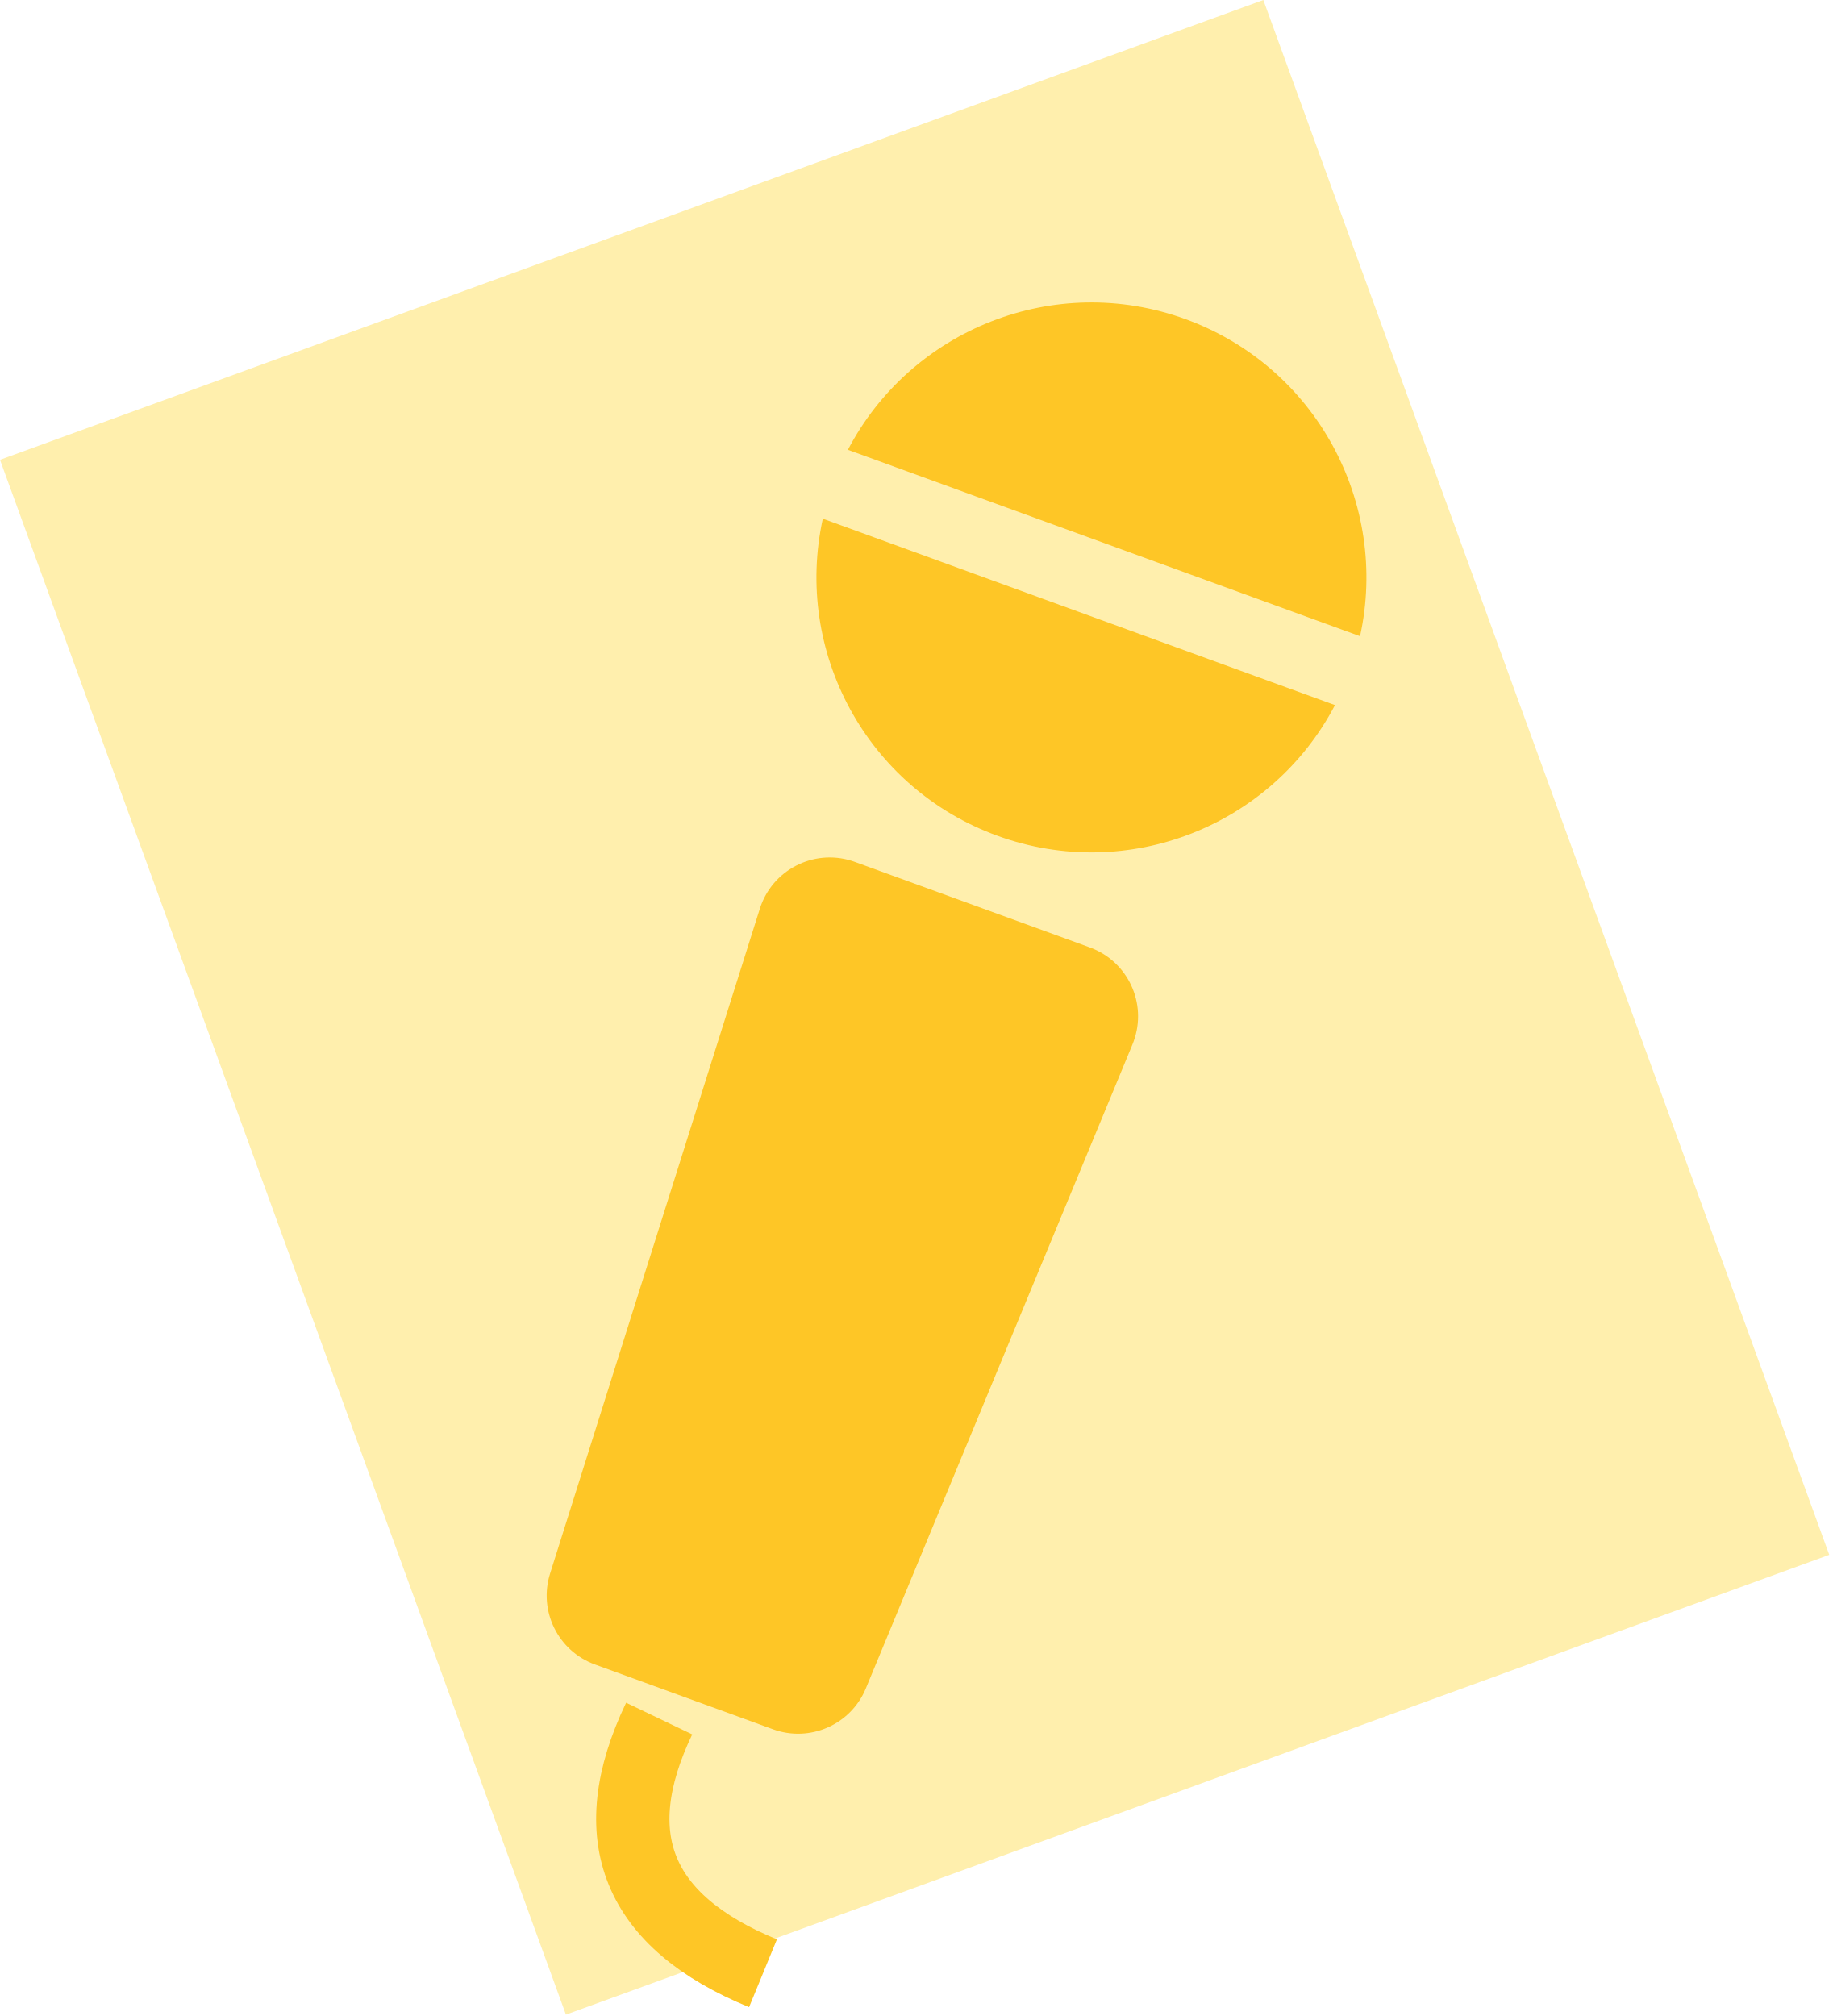
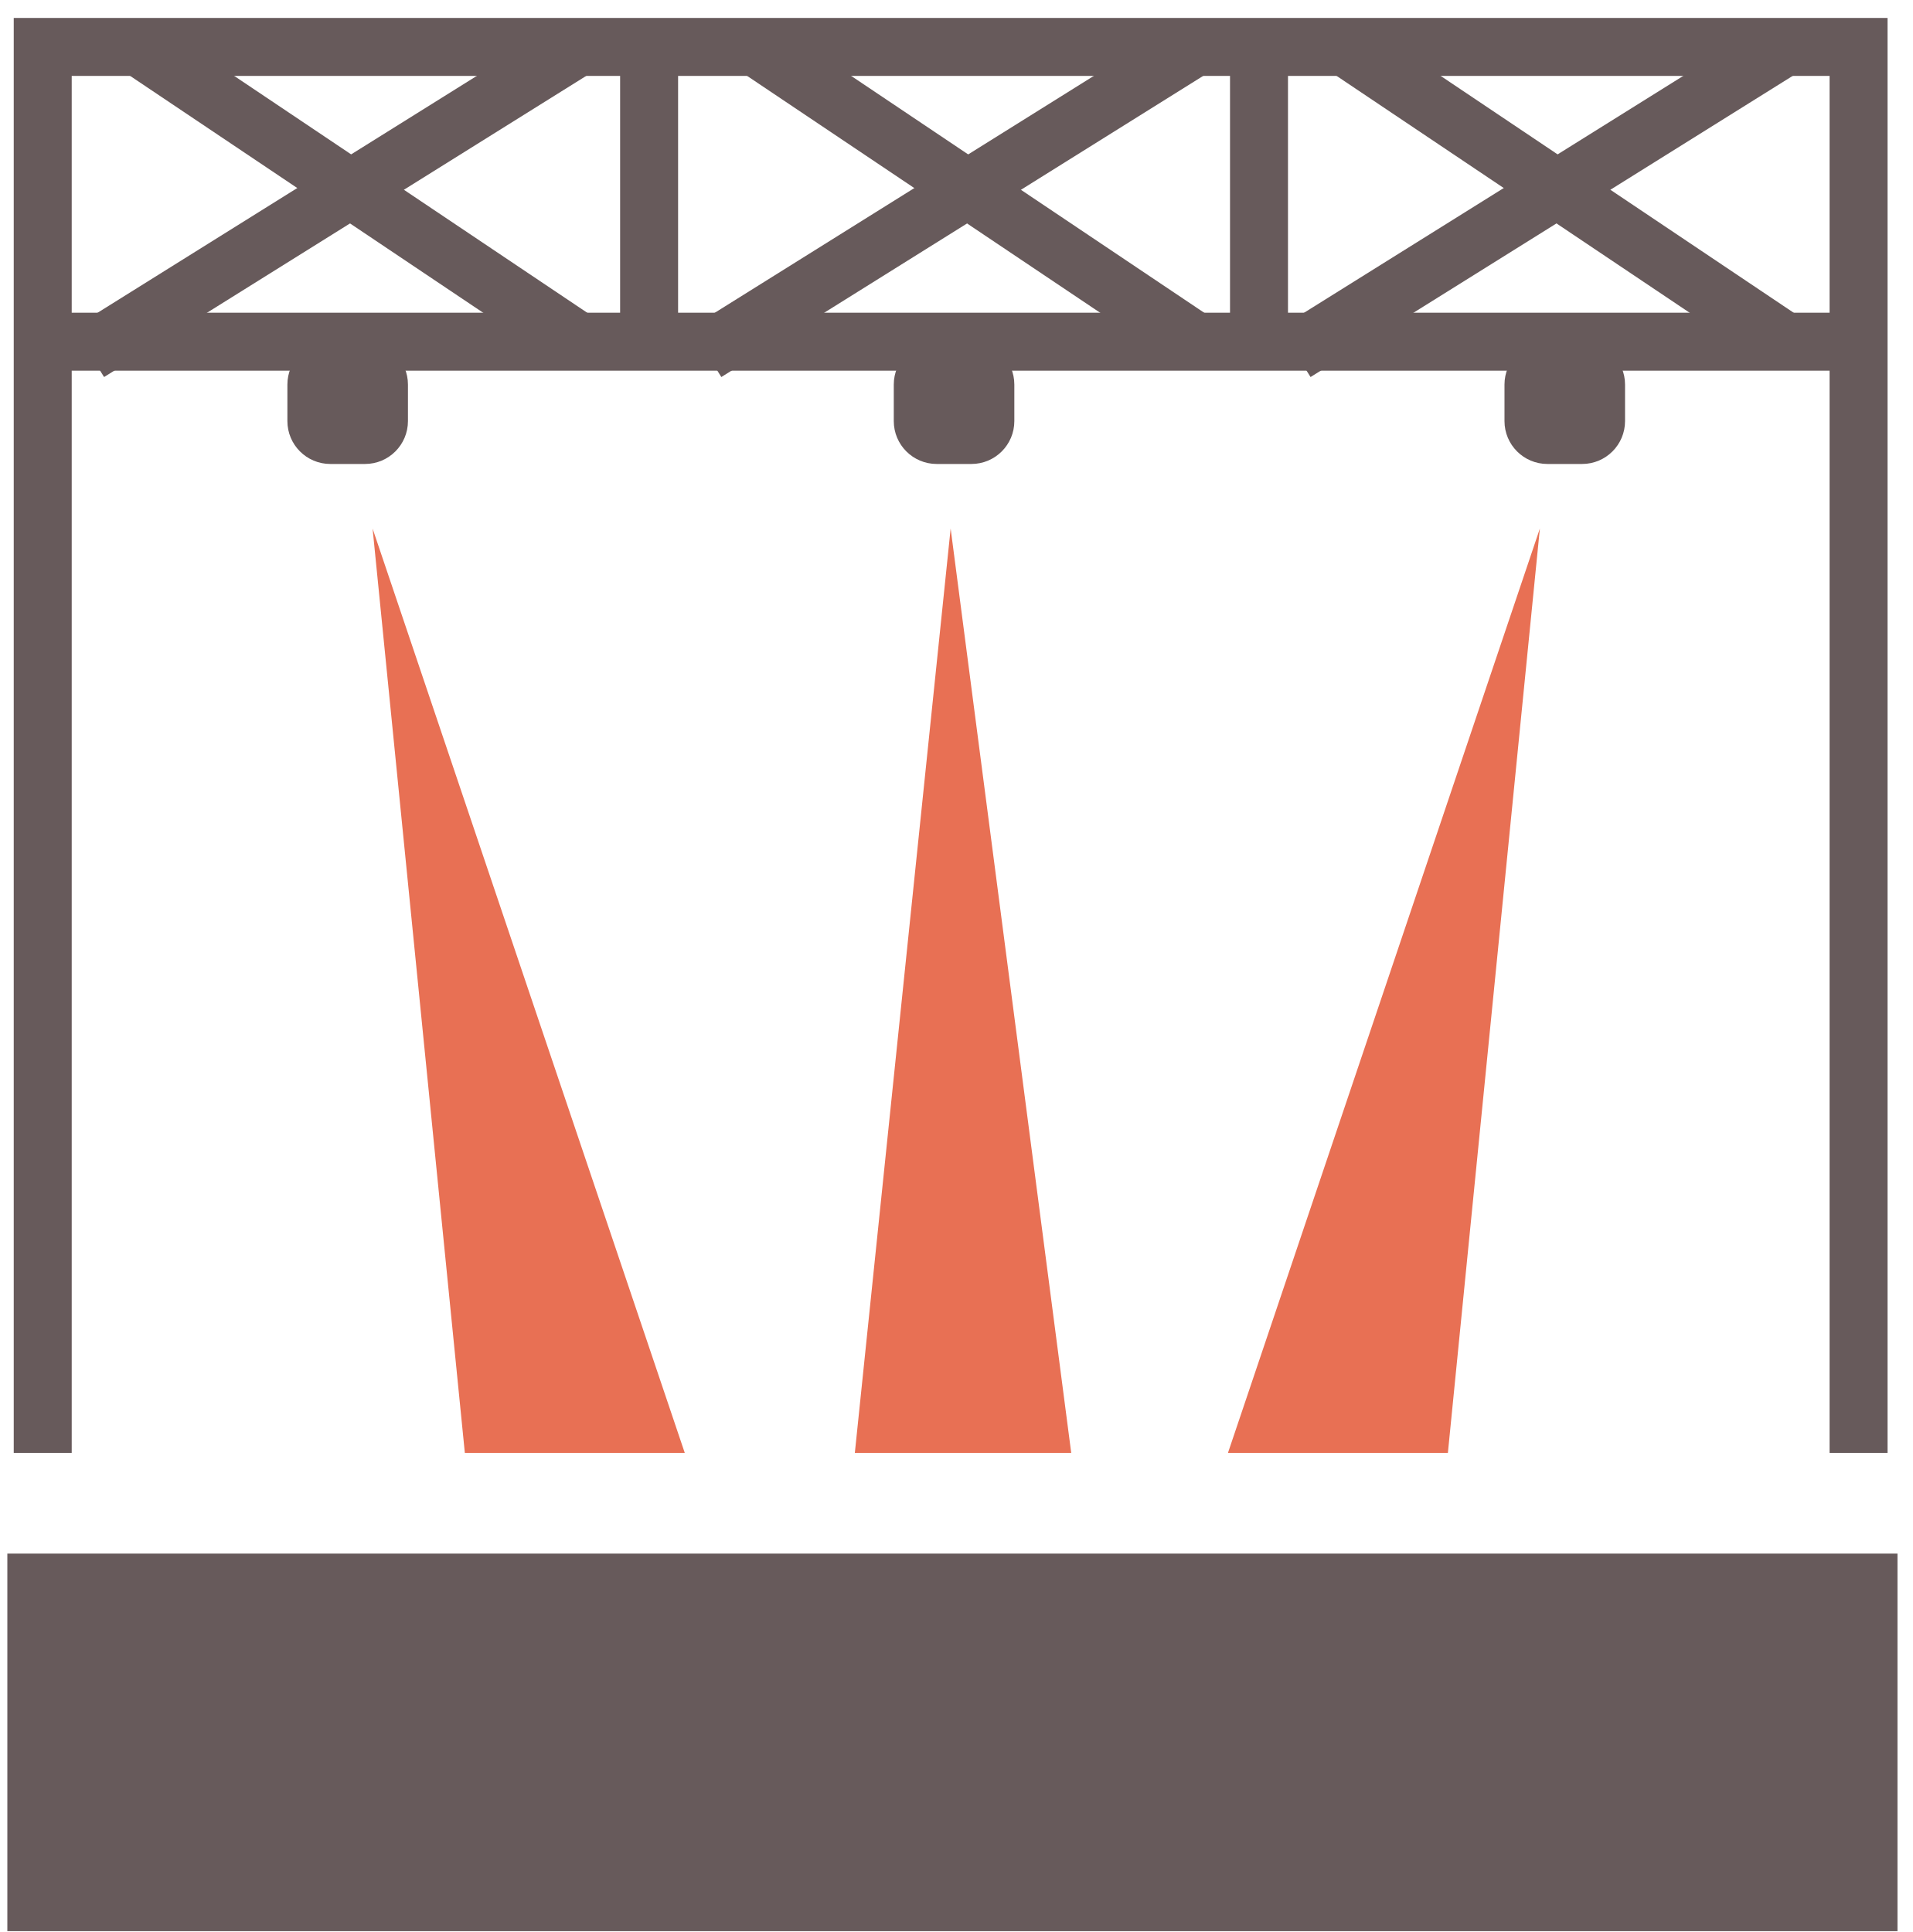
- <svg xmlns="http://www.w3.org/2000/svg" width="100px" height="110px" viewBox="0 0 100 110" version="1.1">
+ <svg xmlns="http://www.w3.org/2000/svg" width="99px" height="100px" viewBox="0 0 99 100" version="1.1">
  <defs />
  <g id="Design" stroke="none" stroke-width="1" fill="none" fill-rule="evenodd">
-     <g id="gigmor-landing-desktop-copy-11" transform="translate(-749, -1653)">
-       <g id="Group-13" transform="translate(95, 771)">
-         <g id="Group-8" transform="translate(125, 847)">
-           <g id="Group-3" transform="translate(400, 0)">
-             <g id="Group-32" transform="translate(129, 35)">
-               <g id="Group-35">
-                 <g id="Group-34">
-                   <rect id="Rectangle-11" fill="#FFEFAD" transform="translate(49.9045, 54.96319) rotate(-20) translate(-49.9045, -54.96319) " x="13.227" y="9.822" width="73.354" height="90.282" />
-                   <g id="Group-33" transform="translate(51, 55) rotate(20) translate(-51, -55) translate(36, 15)" fill="#FEC626">
-                     <path d="M8.178,34 L21.822,34 C24.031,34 25.822,35.791 25.822,38 C25.822,38.058 25.821,38.116 25.819,38.174 L24.166,76.174 C24.073,78.313 22.312,80 20.17,80 L9.83,80 C7.688,80 5.927,78.313 5.834,76.174 L4.181,38.174 C4.086,35.967 5.797,34.1 8.004,34.004 C8.062,34.001 8.12,34 8.178,34 Z" id="Rectangle-12" />
-                     <path d="M0.132,17 L29.868,17 C28.89,24.339 22.606,30 15,30 C7.394,30 1.11,24.339 0.132,17 Z M0.132,13 C1.11,5.661 7.394,0 15,0 C22.606,0 28.89,5.661 29.868,13 L0.132,13 Z" id="Combined-Shape" />
-                   </g>
-                   <path d="M31.709,97.323 C33.726,104.18 38.229,106.359 45.218,103.86" id="Path-2" stroke="#FEC626" stroke-width="4" transform="translate(38.46355, 101.0921) rotate(42) translate(-38.46355, -101.0921) " />
-                 </g>
+     <g id="gigmor-landing-desktop-copy-13" transform="translate(-751, -1607)">
+       <g id="Group-6" transform="translate(0, 731)">
+         <g id="Talent-Seekers" transform="translate(95, 0)">
+           <g id="Group-8" transform="translate(125, 847)">
+             <g id="Group-3" transform="translate(400, 0)">
+               <g id="gigmor-icon-postgigs" transform="translate(130, 30)">
+                 <polyline id="Shape" stroke="#675A5B" stroke-width="3" points="3.211 74.2 3.211 16.686 3.211 1.429 97.183 1.429 97.183 74.2" />
+                 <path d="M3.211,16.686 L97.183,16.686" id="Shape" stroke="#675A5B" stroke-width="3" />
+                 <path d="M34.592,1.414 L34.592,16.686" id="Shape" stroke="#675A5B" stroke-width="3" />
+                 <path d="M66.155,1.414 L66.155,16.686" id="Shape" stroke="#675A5B" stroke-width="3" />
+                 <path d="M8.169,1.414 L30.93,16.686" id="Shape" stroke="#675A5B" stroke-width="3" />
+                 <path d="M5.592,17.243 L30.93,1.414" id="Shape" stroke="#675A5B" stroke-width="3" />
+                 <path d="M40.099,1.414 L62.859,16.686" id="Shape" stroke="#675A5B" stroke-width="3" />
+                 <path d="M37.535,17.243 L62.859,1.414" id="Shape" stroke="#675A5B" stroke-width="3" />
+                 <path d="M70.606,1.414 L93.366,16.686" id="Shape" stroke="#675A5B" stroke-width="3" />
+                 <path d="M68.028,17.243 L93.366,1.414" id="Shape" stroke="#675A5B" stroke-width="3" />
+                 <rect id="Rectangle-path" fill="#675A5B" fill-rule="nonzero" x="15.873" y="16.686" width="6.239" height="6.329" rx="2.22" />
+                 <rect id="Rectangle-path" fill="#675A5B" fill-rule="nonzero" x="47.254" y="16.686" width="6.239" height="6.329" rx="2.22" />
+                 <rect id="Rectangle-path" fill="#675A5B" fill-rule="nonzero" x="78.859" y="16.686" width="6.239" height="6.329" rx="2.22" />
+                 <rect id="Rectangle-path" fill="#675A5B" fill-rule="nonzero" x="1.38" y="79.414" width="97.817" height="19.543" />
+                 <polygon id="Shape" fill="#E24C29" fill-rule="nonzero" opacity="0.8" points="20.282 26.357 25.056 74.2 36.437 74.2" />
+                 <polygon id="Shape" fill="#E24C29" fill-rule="nonzero" opacity="0.8" points="80.69 26.357 75.93 74.2 64.549 74.2" />
+                 <polygon id="Shape" fill="#E24C29" fill-rule="nonzero" opacity="0.8" points="50.197 26.357 45.239 74.2 56.437 74.2" />
              </g>
            </g>
          </g>
        </g>
      </g>
    </g>
  </g>
</svg>
